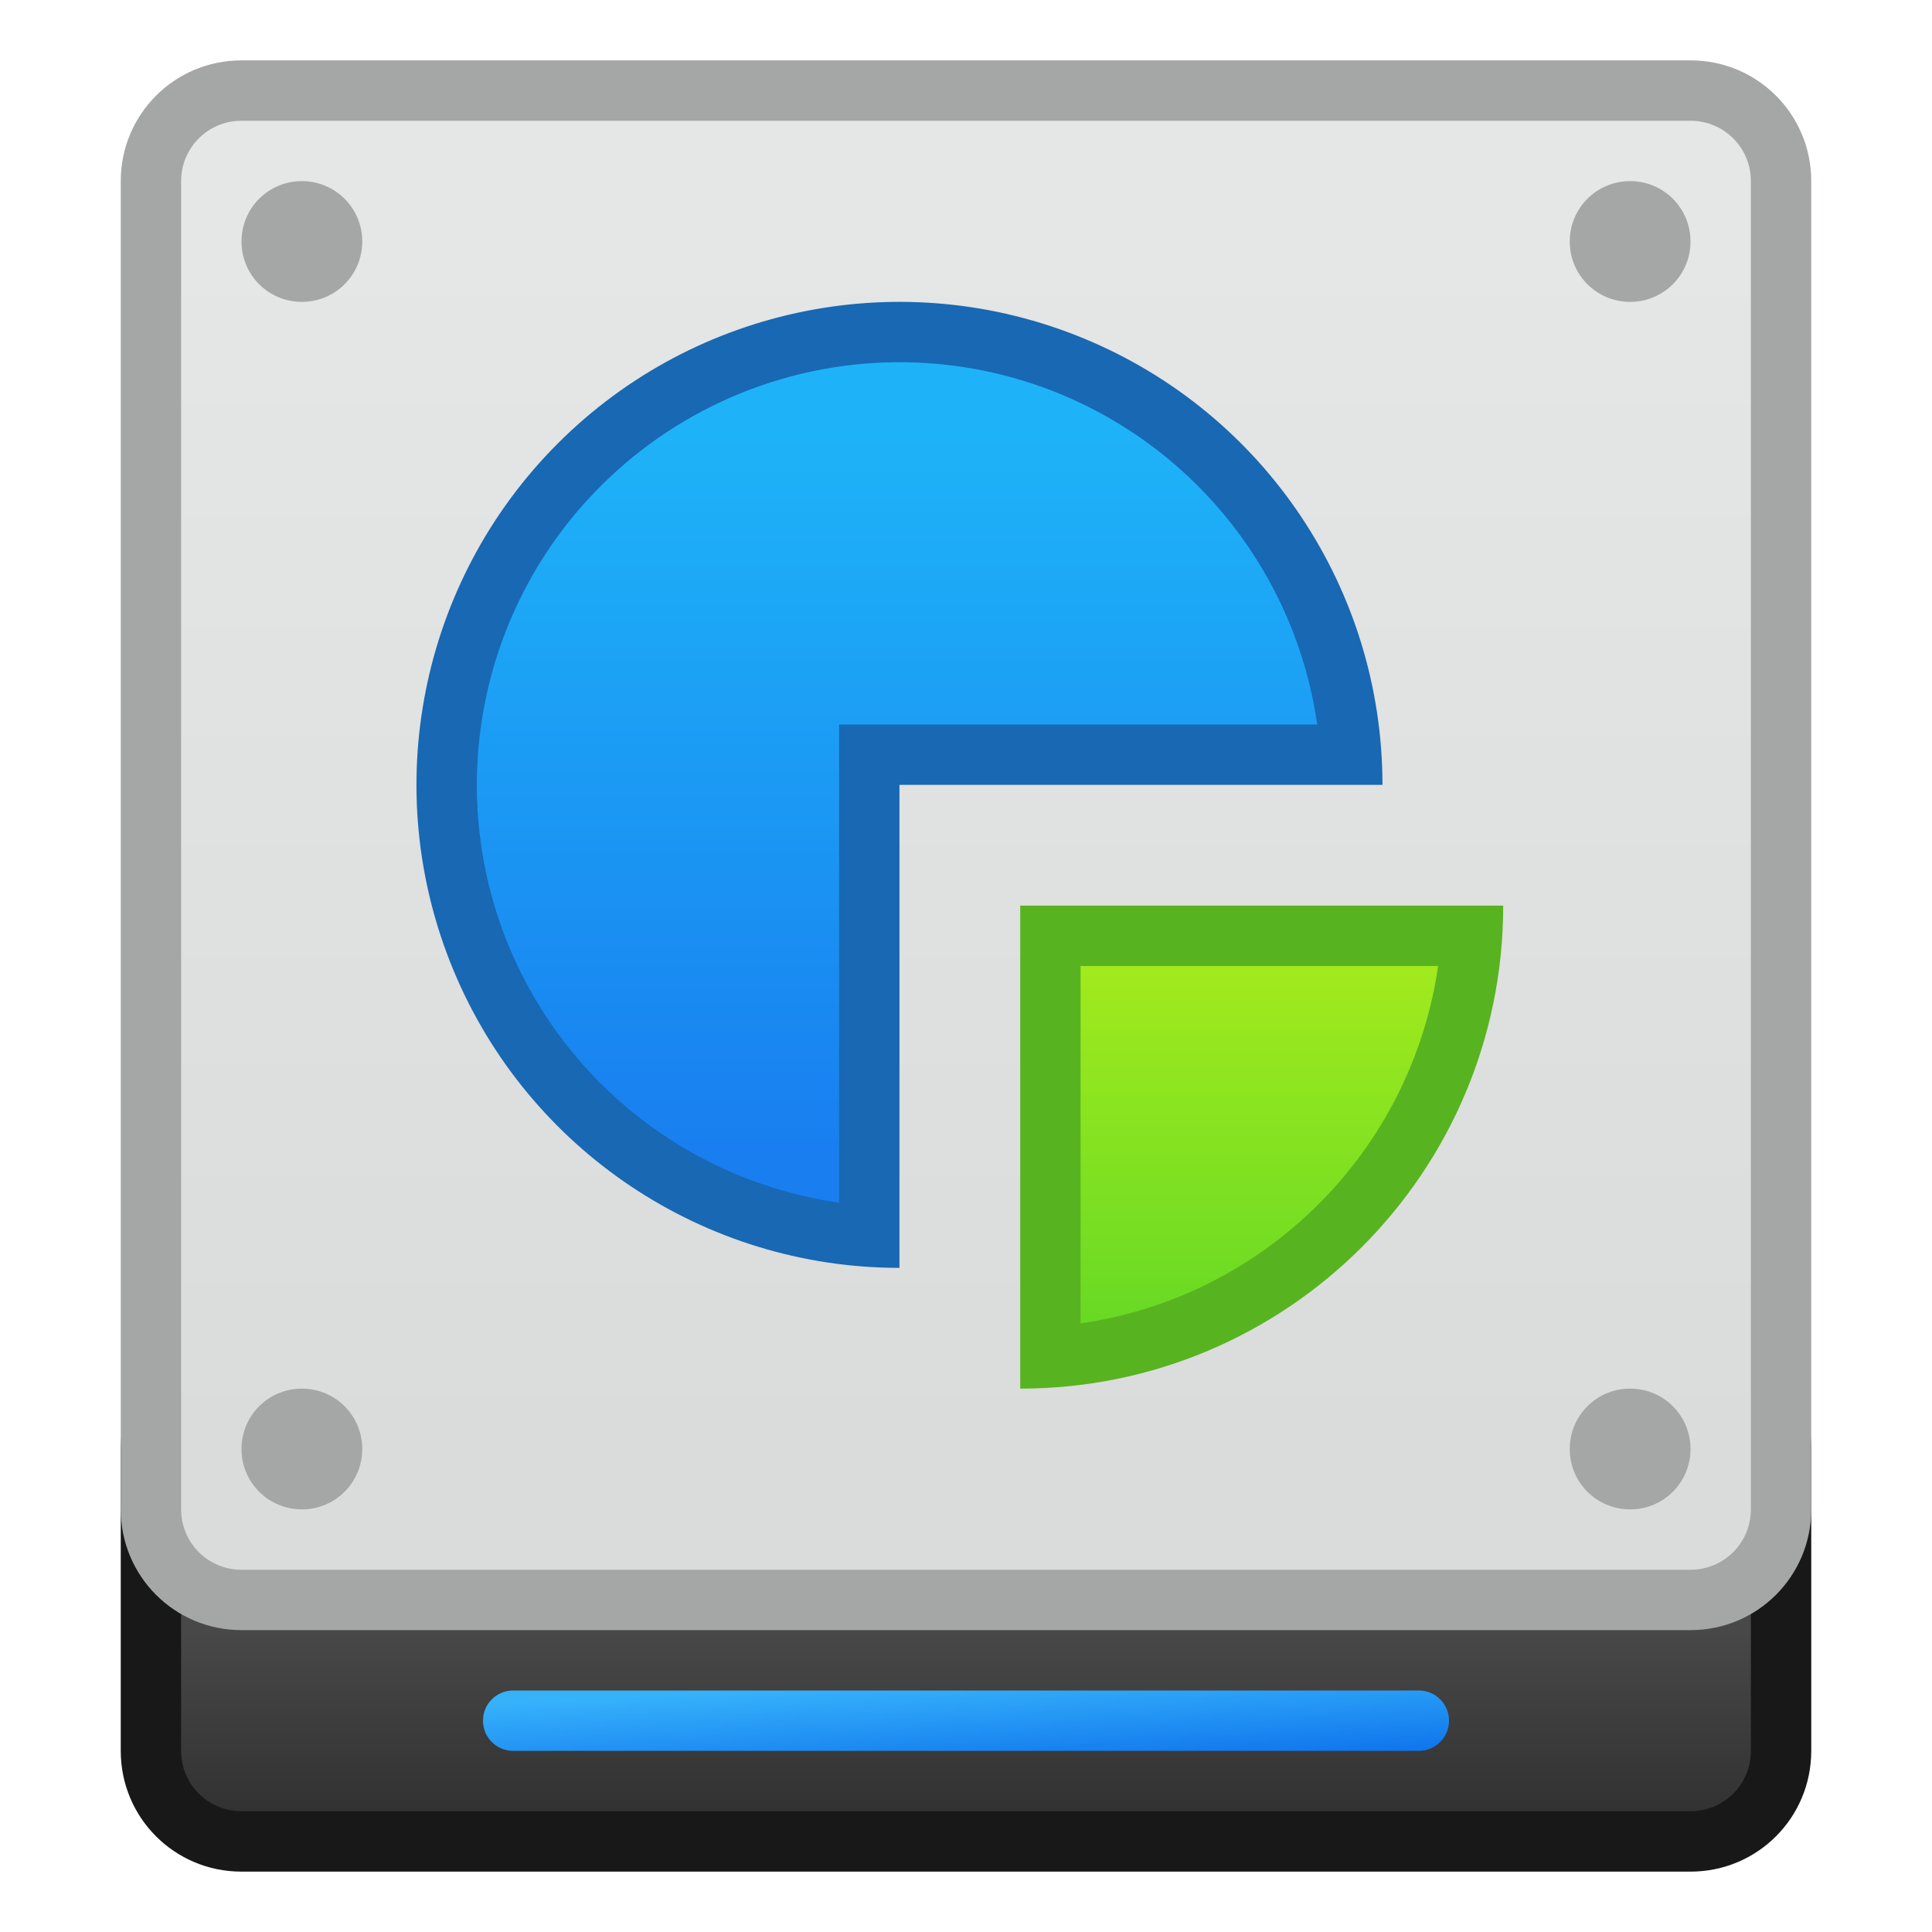
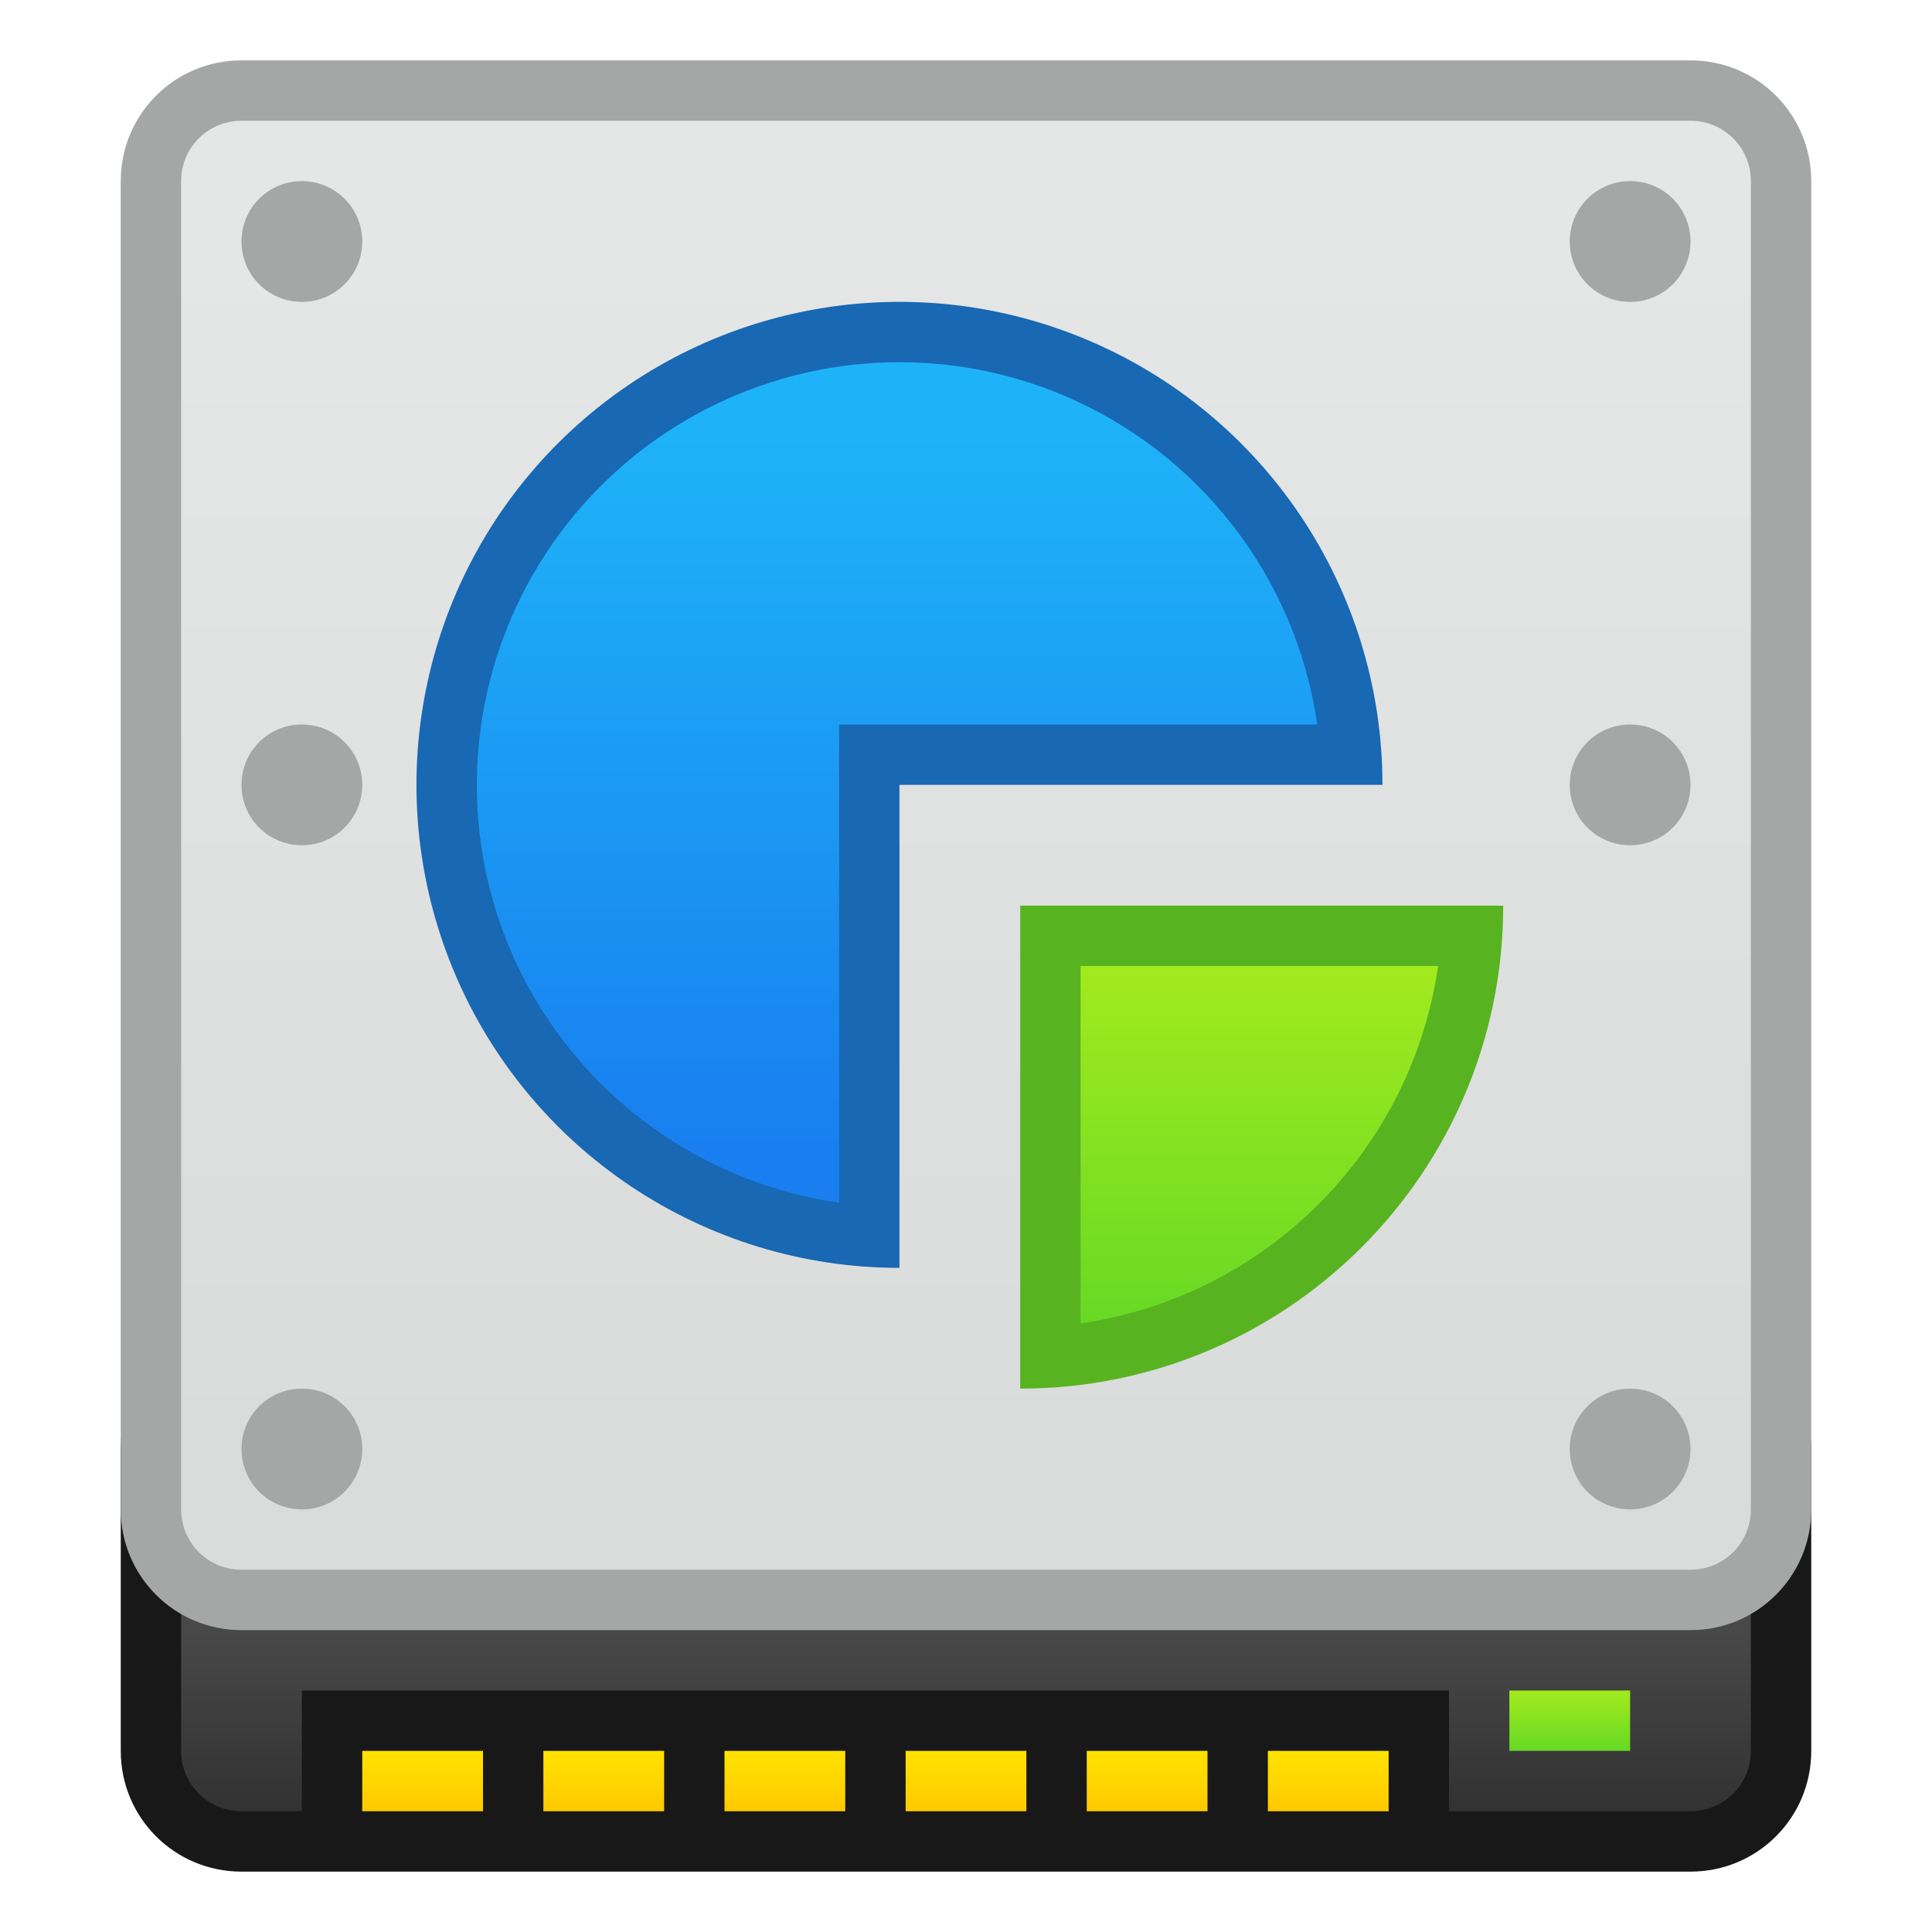
<svg xmlns="http://www.w3.org/2000/svg" xmlns:xlink="http://www.w3.org/1999/xlink" width="32" height="32" viewBox="0 0 32 32" version="1.1" id="svg8">
  <defs id="defs2">
    <style id="current-color-scheme" type="text/css">
      .ColorScheme-Text {
        color:#122036;
      }
      </style>
-     <linearGradient xlink:href="#linearGradient923" id="linearGradient925-3" x1="3" y1="319.65" x2="3" y2="316.65" gradientUnits="userSpaceOnUse" gradientTransform="translate(13,-289.65)" />
    <linearGradient id="linearGradient923">
      <stop style="stop-color:#323232;stop-opacity:1" offset="0" id="stop919" />
      <stop style="stop-color:#484849;stop-opacity:1" offset="1" id="stop921" />
    </linearGradient>
    <linearGradient xlink:href="#linearGradient914-7" id="linearGradient916-6" x1="3" y1="313.65" x2="3" y2="293.65" gradientUnits="userSpaceOnUse" gradientTransform="translate(13,-289.65)" />
    <linearGradient id="linearGradient914-7">
      <stop style="stop-color:#dadbdb;stop-opacity:1" offset="0" id="stop910-5" />
      <stop style="stop-color:#e5e6e6;stop-opacity:1" offset="1" id="stop912-3" />
    </linearGradient>
    <linearGradient xlink:href="#linearGradient5716-5" id="linearGradient1258" x1="12" y1="19" x2="12" y2="7" gradientUnits="userSpaceOnUse" gradientTransform="translate(-13.10156,289.65)" />
    <linearGradient id="linearGradient5716-5">
      <stop id="stop5712-0" offset="0" style="stop-color:#1980f1;stop-opacity:1" />
      <stop id="stop5714-4" offset="1" style="stop-color:#1fb5f9;stop-opacity:1" />
    </linearGradient>
    <linearGradient xlink:href="#linearGradient4619" id="linearGradient1266" x1="20.102" y1="22" x2="20.102" y2="16" gradientUnits="userSpaceOnUse" gradientTransform="translate(-13.10156,289.65)" />
    <linearGradient id="linearGradient4619">
      <stop style="stop-color:#67d924;stop-opacity:1" offset="0" id="stop4615" />
      <stop style="stop-color:#a3eb1e;stop-opacity:1" offset="1" id="stop4617" />
    </linearGradient>
    <style type="text/css" id="current-color-scheme-5">
      .ColorScheme-Text {
        color:#122036;
      }
      </style>
-     <linearGradient id="linearGradient4902">
-       <stop id="stop4898" offset="0" style="stop-color:#0d72ec;stop-opacity:1" />
-       <stop id="stop4900" offset="1" style="stop-color:#36b2fb;stop-opacity:1" />
+     <style type="text/css" id="current-color-scheme-53">
+       .ColorScheme-Text {
+         color:#122036;
+       }
+       </style>
+     <linearGradient id="linearGradient4627">
+       <stop id="stop4623" offset="0" style="stop-color:#ffc900;stop-opacity:1" />
+       <stop id="stop4625" offset="1" style="stop-color:#ffe200;stop-opacity:1" />
    </linearGradient>
-     <linearGradient xlink:href="#linearGradient4902" id="linearGradient907" gradientUnits="userSpaceOnUse" gradientTransform="translate(13,-289.65)" x1="3.177" y1="319.12" x2="3.088" y2="317.445" />
+     <linearGradient gradientUnits="userSpaceOnUse" y2="29" x2="16" y1="30" x1="16" id="linearGradient928" xlink:href="#linearGradient4627" gradientTransform="translate(-13,289.65)" />
+     <linearGradient gradientUnits="userSpaceOnUse" y2="317.65" x2="13" y1="318.65" x1="13" id="linearGradient1004" xlink:href="#linearGradient4619" />
+     <linearGradient xlink:href="#linearGradient923" id="linearGradient912" gradientUnits="userSpaceOnUse" x1="3" y1="319.65" x2="3" y2="316.65" gradientTransform="translate(13,-289.65)" />
+     <linearGradient xlink:href="#linearGradient914-7" id="linearGradient914" gradientUnits="userSpaceOnUse" x1="3" y1="313.65" x2="3" y2="293.65" gradientTransform="translate(13,-289.65)" />
  </defs>
  <g id="layer1" transform="translate(0,-282.65)">
+     <g id="layer1-0">
+       <g transform="translate(13,-7)" id="g1645-9">
+         <g id="layer1-2-3" transform="translate(31,25.99999)" />
+         <g id="g935">
+           <path id="rect842" d="m -9,311.65 h 24 c 1.108,0 2,0.892 2,2 v 5 c 0,1.108 -0.892,2 -2,2 H -9 c -1.108,0 -2,-0.892 -2,-2 v -5 c 0,-1.108 0.892,-2 2,-2 z" style="fill:#181818;fill-opacity:1;stroke:none;stroke-width:2;stroke-linecap:round;stroke-linejoin:round;stroke-miterlimit:4;stroke-dasharray:none;stroke-dashoffset:0;stroke-opacity:1" />
+           <path transform="translate(-13,289.65)" id="path1024-6" d="m 4,23 c -0.554,0 -1,0.446 -1,1 v 5 c 0,0.554 0.446,1 1,1 h 1 v -2 h 19 v 2 h 4 c 0.554,0 1,-0.446 1,-1 v -5 c 0,-0.554 -0.446,-1 -1,-1 z" style="fill:url(#linearGradient912);fill-opacity:1;stroke:none;stroke-width:2;stroke-linecap:round;stroke-linejoin:round;stroke-miterlimit:4;stroke-dasharray:none;stroke-dashoffset:0;stroke-opacity:1" />
+           <path id="rect838" d="m -9,290.65 h 24 c 1.108,0 2,0.892 2,2 v 22 c 0,1.108 -0.892,2 -2,2 H -9 c -1.108,0 -2,-0.892 -2,-2 v -22 c 0,-1.108 0.892,-2 2,-2 z" style="fill:#a5a6a6;fill-opacity:1;stroke:none;stroke-width:2;stroke-linecap:round;stroke-linejoin:round;stroke-miterlimit:4;stroke-dasharray:none;stroke-dashoffset:0;stroke-opacity:1" />
+           <path id="rect840" transform="translate(-13,289.65)" d="M 4,2 C 3.446,2 3,2.446 3,3 v 22 c 0,0.554 0.446,1 1,1 h 24 c 0.554,0 1,-0.446 1,-1 V 3 C 29,2.446 28.554,2 28,2 Z M 5,3 C 5.554,3 6,3.446 6,4 6,4.554 5.554,5 5,5 4.446,5 4,4.554 4,4 4,3.446 4.446,3 5,3 Z m 22,0 c 0.554,0 1,0.446 1,1 0,0.554 -0.446,1 -1,1 C 26.446,5 26,4.554 26,4 26,3.446 26.446,3 27,3 Z M 5,12 c 0.554,0 1,0.446 1,1 0,0.554 -0.446,1 -1,1 -0.554,0 -1,-0.446 -1,-1 0,-0.554 0.446,-1 1,-1 z m 22,0 c 0.554,0 1,0.446 1,1 0,0.554 -0.446,1 -1,1 -0.554,0 -1,-0.446 -1,-1 0,-0.554 0.446,-1 1,-1 z M 5,23 c 0.554,0 1,0.446 1,1 0,0.554 -0.446,1 -1,1 -0.554,0 -1,-0.446 -1,-1 0,-0.554 0.446,-1 1,-1 z m 22,0 c 0.554,0 1,0.446 1,1 0,0.554 -0.446,1 -1,1 -0.554,0 -1,-0.446 -1,-1 0,-0.554 0.446,-1 1,-1 z" style="fill:url(#linearGradient914);fill-opacity:1;stroke:none;stroke-width:2;stroke-linecap:round;stroke-linejoin:round;stroke-miterlimit:4;stroke-dasharray:none;stroke-dashoffset:0;stroke-opacity:1" />
+         </g>
+         <path style="opacity:1;fill:url(#linearGradient928);fill-opacity:1;stroke:none;stroke-width:2;stroke-linecap:round;stroke-linejoin:round;stroke-miterlimit:4;stroke-dasharray:none;stroke-opacity:1" d="m -7,318.65 v 1 h 2 v -1 z m 3,0 v 1 h 2 v -1 z m 3,0 v 1 h 2 v -1 z m 3,0 v 1 h 2 v -1 z m 3,0 v 1 h 2 v -1 z m 3,0 v 1 h 2 v -1 z" id="rect848" />
+         <path style="opacity:1;fill:url(#linearGradient1004);fill-opacity:1;stroke:none;stroke-width:2;stroke-linecap:round;stroke-linejoin:round;stroke-miterlimit:4;stroke-dasharray:none;stroke-opacity:1" d="m 12,317.65 h 2 v 1 h -2 z" id="rect875" />
+       </g>
+     </g>
    <g id="g1645" transform="translate(13,-7)">
      <g transform="translate(31,25.99999)" id="layer1-2" />
      <g id="g1398">
-         <g id="g935-5">
-           <path style="fill:#181818;fill-opacity:1;stroke:none;stroke-width:2;stroke-linecap:round;stroke-linejoin:round;stroke-miterlimit:4;stroke-dasharray:none;stroke-dashoffset:0;stroke-opacity:1" d="m -9,311.65 h 24 c 1.108,0 2,0.892 2,2 v 5 c 0,1.108 -0.892,2 -2,2 H -9 c -1.108,0 -2,-0.892 -2,-2 v -5 c 0,-1.108 0.892,-2 2,-2 z" id="rect842-6" />
-           <path style="fill:url(#linearGradient925-3);fill-opacity:1;stroke:none;stroke-width:2;stroke-linecap:round;stroke-linejoin:round;stroke-miterlimit:4;stroke-dasharray:none;stroke-dashoffset:0;stroke-opacity:1" d="m 4,23 c -0.554,0 -1,0.446 -1,1 v 5 c 0,0.554 0.446,1 1,1 h 24 c 0.554,0 1,-0.446 1,-1 v -5 c 0,-0.554 -0.446,-1 -1,-1 z" transform="translate(-13,289.65)" id="path905" />
-           <path style="fill:url(#linearGradient907);fill-opacity:1;stroke:none;stroke-width:2;stroke-linecap:round;stroke-linejoin:round;stroke-miterlimit:4;stroke-dasharray:none;stroke-dashoffset:0;stroke-opacity:1" d="m 8.5,28 h 15 c 0.277,0 0.5,0.223 0.5,0.5 0,0.277 -0.223,0.5 -0.5,0.5 H 8.5 C 8.223,29 8,28.777 8,28.5 8,28.223 8.223,28 8.5,28 Z" transform="translate(-13,289.65)" id="path1024" />
-           <path style="fill:#a5a6a6;fill-opacity:1;stroke:none;stroke-width:2;stroke-linecap:round;stroke-linejoin:round;stroke-miterlimit:4;stroke-dasharray:none;stroke-dashoffset:0;stroke-opacity:1" d="m -9,290.65 h 24 c 1.108,0 2,0.892 2,2 v 22 c 0,1.108 -0.892,2 -2,2 H -9 c -1.108,0 -2,-0.892 -2,-2 v -22 c 0,-1.108 0.892,-2 2,-2 z" id="rect838-2" />
-           <path style="fill:url(#linearGradient916-6);fill-opacity:1;stroke:none;stroke-width:2;stroke-linecap:round;stroke-linejoin:round;stroke-miterlimit:4;stroke-dasharray:none;stroke-dashoffset:0;stroke-opacity:1" d="M 4,2 C 3.446,2 3,2.446 3,3 v 22 c 0,0.554 0.446,1 1,1 h 24 c 0.554,0 1,-0.446 1,-1 V 3 C 29,2.446 28.554,2 28,2 Z M 5,3 C 5.554,3 6,3.446 6,4 6,4.554 5.554,5 5,5 4.446,5 4,4.554 4,4 4,3.446 4.446,3 5,3 Z m 22,0 c 0.554,0 1,0.446 1,1 0,0.554 -0.446,1 -1,1 C 26.446,5 26,4.554 26,4 26,3.446 26.446,3 27,3 Z M 5,23 c 0.554,0 1,0.446 1,1 0,0.554 -0.446,1 -1,1 -0.554,0 -1,-0.446 -1,-1 0,-0.554 0.446,-1 1,-1 z m 22,0 c 0.554,0 1,0.446 1,1 0,0.554 -0.446,1 -1,1 -0.554,0 -1,-0.446 -1,-1 0,-0.554 0.446,-1 1,-1 z" transform="translate(-13,289.65)" id="rect840-9" />
-         </g>
+         <g id="g935-5" />
        <path id="path1157" d="m 1.898,310.65 a 8,8 0 0 1 -7.391,-4.939 8,8 0 0 1 1.734,-8.718 8,8 0 0 1 8.718,-1.734 8,8 0 0 1 4.939,7.391 h -8 z" style="opacity:0.98;fill:#1466b2;fill-opacity:1;stroke:none;stroke-width:2;stroke-linecap:round;stroke-linejoin:round;stroke-miterlimit:4;stroke-dasharray:none;stroke-dashoffset:0;stroke-opacity:1" />
        <path id="path1157-3" d="m 2,295.65 a 7,7 0 0 0 -5.051,2.051 7,7 0 0 0 -1.518,7.629 7,7 0 0 0 5.467,4.24 v -7.92 h 1 6.92 A 7,7 0 0 0 4.578,296.183 7,7 0 0 0 2,295.65 Z" style="opacity:0.98;fill:url(#linearGradient1258);fill-opacity:1;stroke:none;stroke-width:1.75;stroke-linecap:round;stroke-linejoin:round;stroke-miterlimit:4;stroke-dasharray:none;stroke-dashoffset:0;stroke-opacity:1" />
        <path id="path1157-1" d="m 3.898,-312.65 a 8,8 0 0 1 8,8 h -8 z" style="opacity:0.98;fill:#56b21d;fill-opacity:1;stroke:none;stroke-width:2;stroke-linecap:round;stroke-linejoin:round;stroke-miterlimit:4;stroke-dasharray:none;stroke-dashoffset:0;stroke-opacity:1" transform="scale(1,-1)" />
        <path id="path1250" d="M 10.82,305.65 H 4.898 v 5.92 a 7,7 0 0 0 5.922,-5.92 z" style="opacity:0.98;fill:url(#linearGradient1266);fill-opacity:1;stroke:none;stroke-width:1.75;stroke-linecap:round;stroke-linejoin:round;stroke-miterlimit:4;stroke-dasharray:none;stroke-dashoffset:0;stroke-opacity:1" />
      </g>
    </g>
  </g>
</svg>
